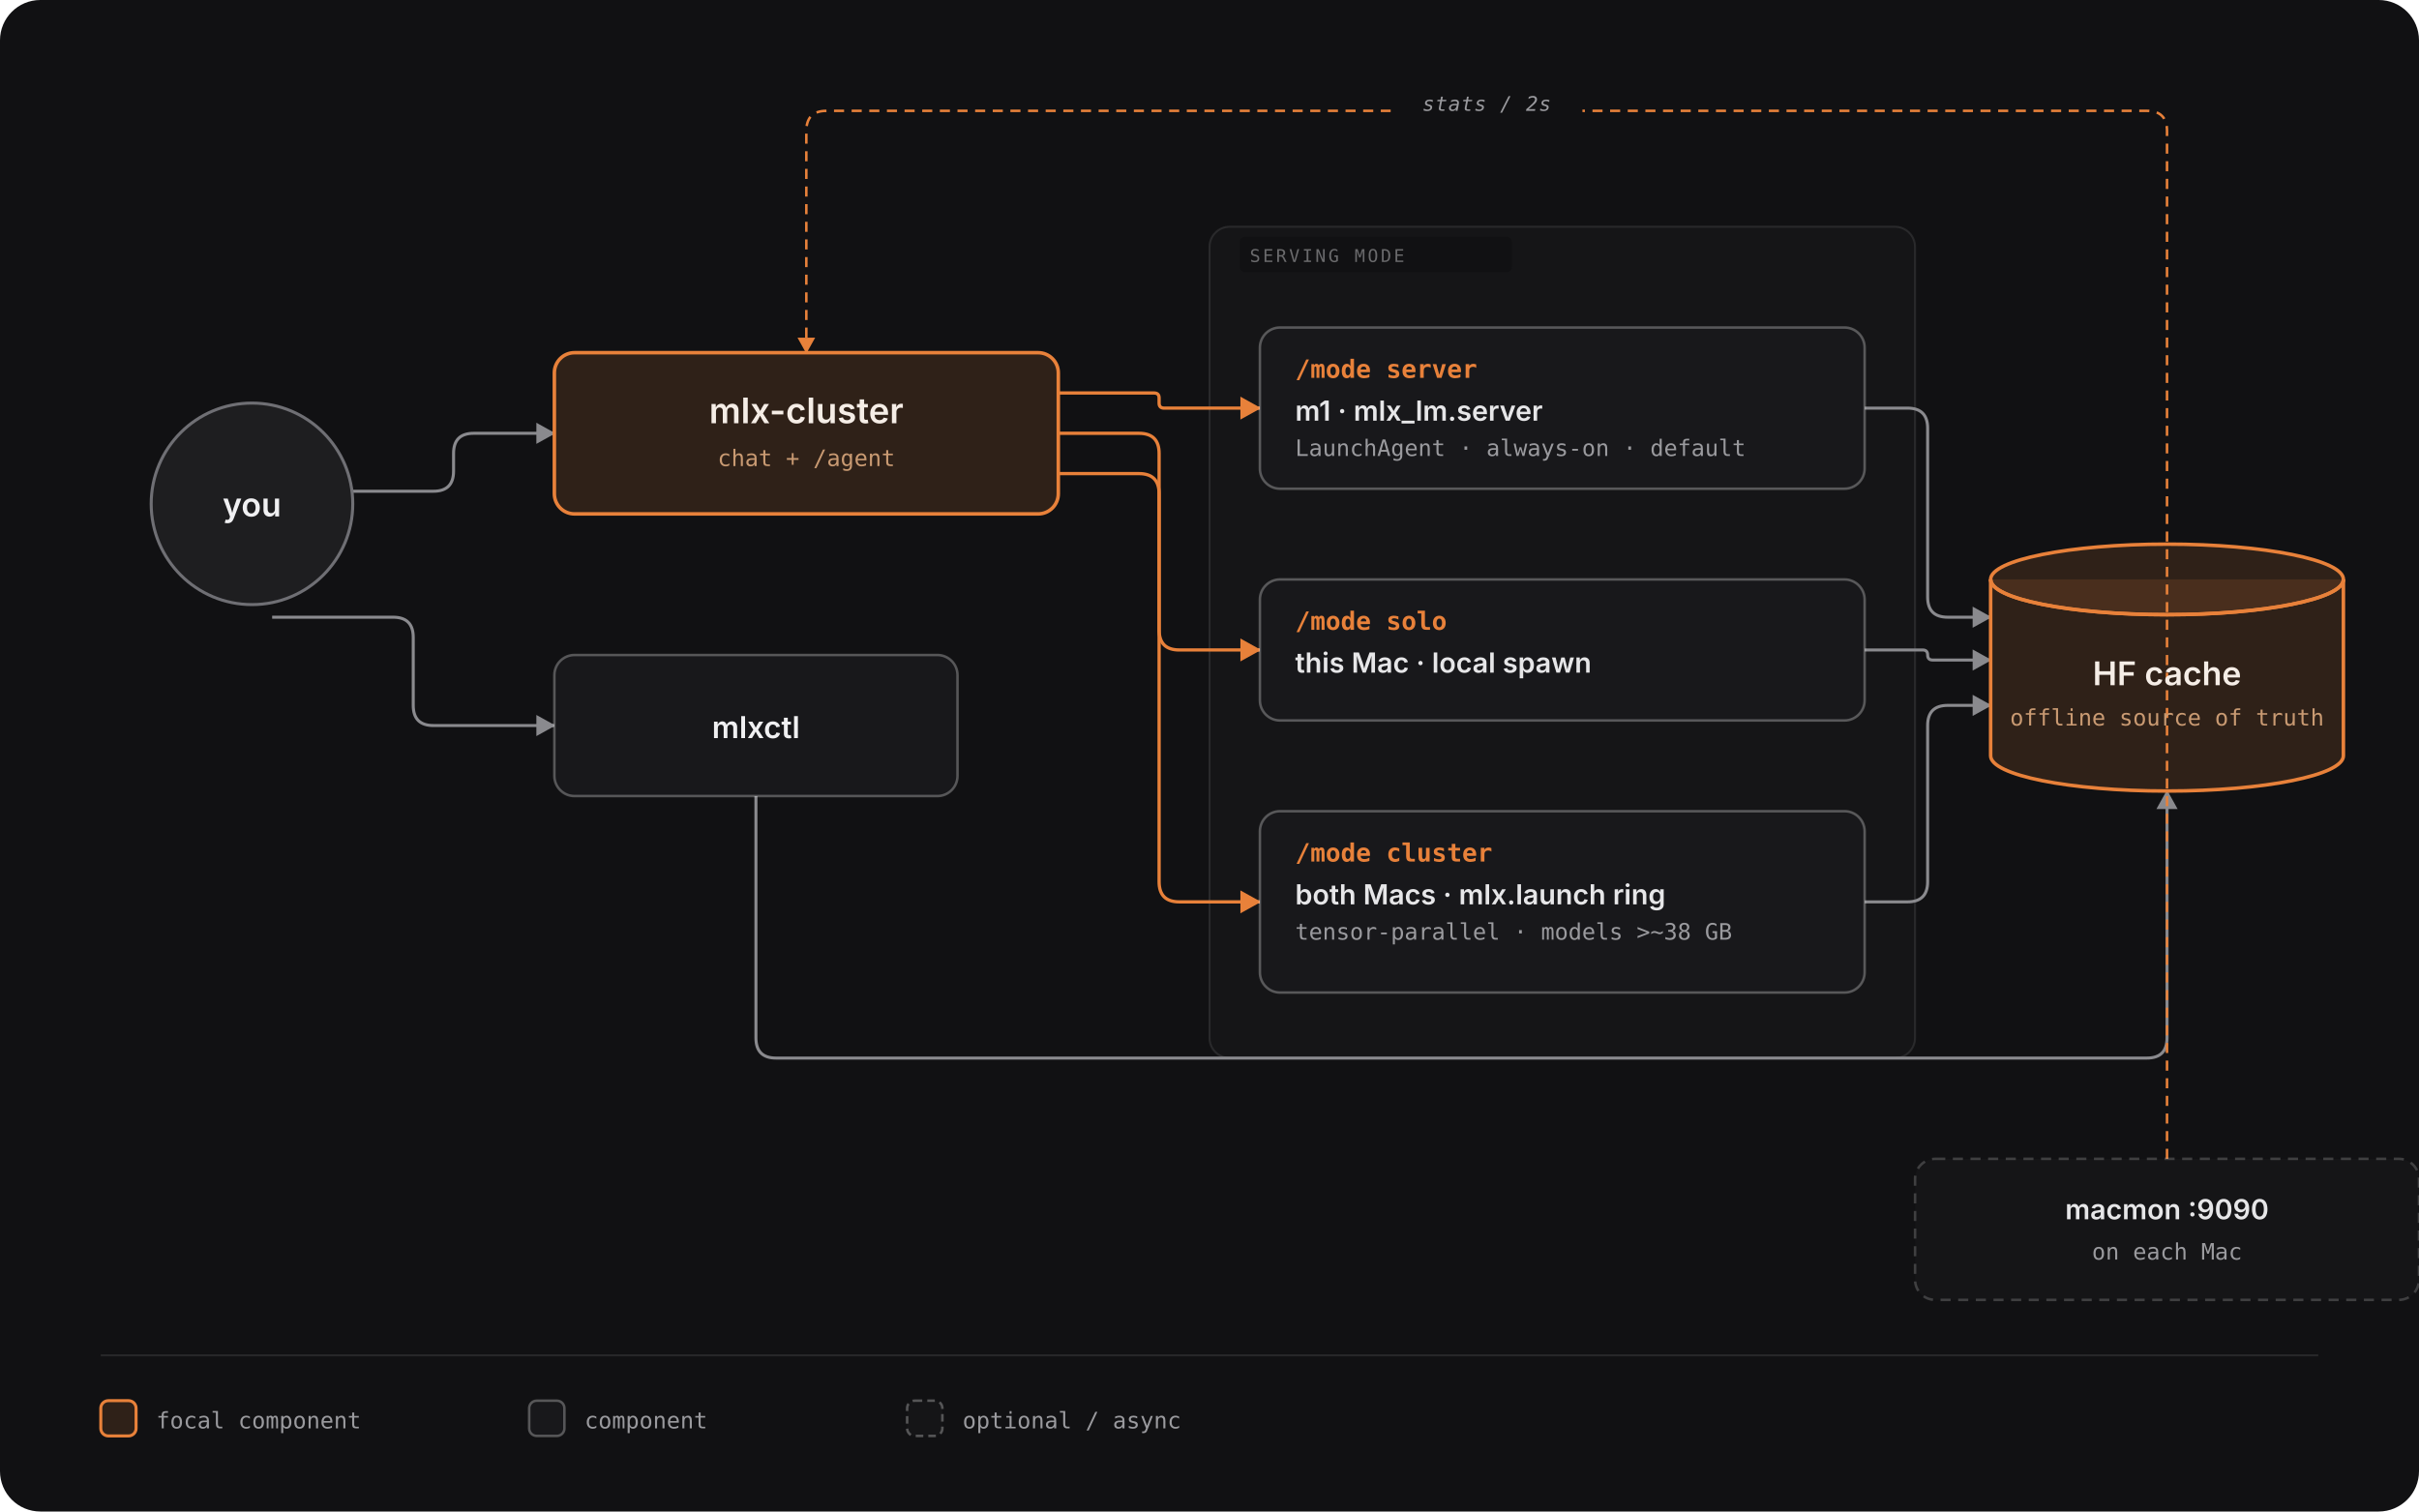
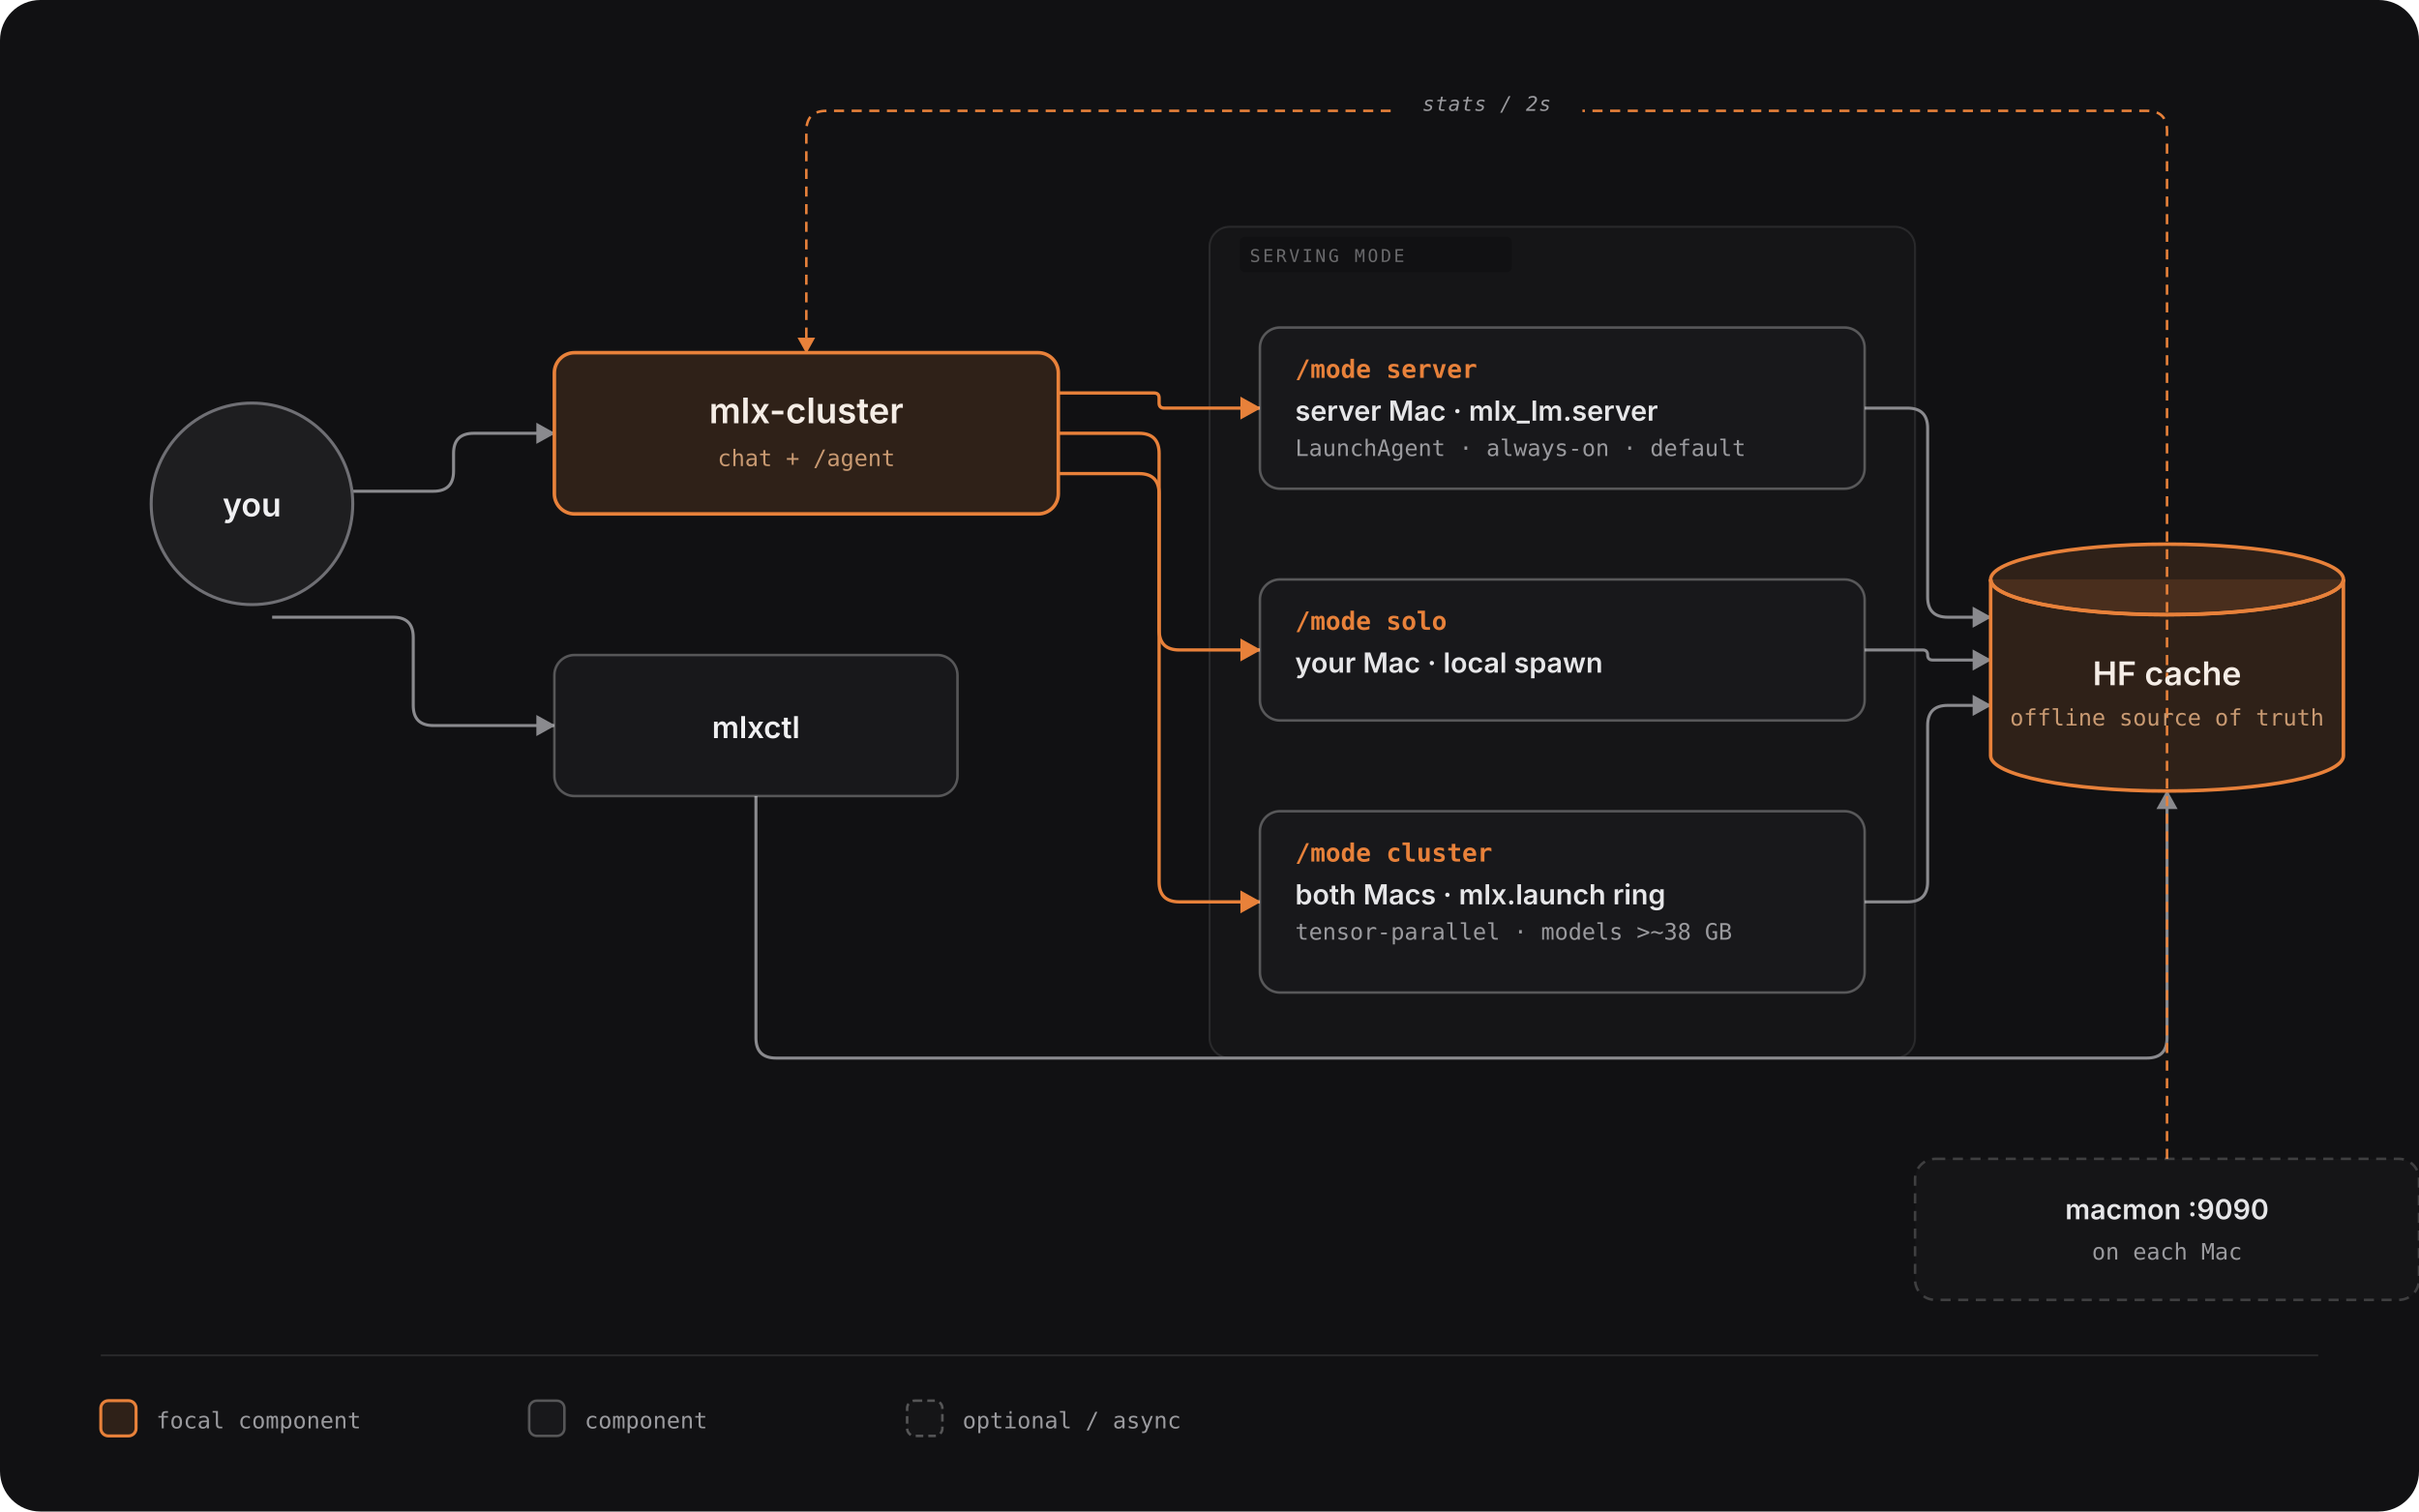
<svg xmlns="http://www.w3.org/2000/svg" viewBox="0 0 960 600" role="img" aria-labelledby="arch-title arch-desc" font-family="'Geist', -apple-system, BlinkMacSystemFont, sans-serif">
  <defs>
    <marker id="arrow" viewBox="0 0 10 10" refX="8.5" refY="5" markerWidth="7" markerHeight="7" orient="auto-start-reverse">
      <path d="M0,0 L9,5 L0,10 z" fill="#8a8a8e" />
    </marker>
    <marker id="arrow-accent" viewBox="0 0 10 10" refX="8.5" refY="5" markerWidth="7" markerHeight="7" orient="auto-start-reverse">
      <path d="M0,0 L9,5 L0,10 z" fill="#e8813a" />
    </marker>
  </defs>
  <rect x="0" y="0" width="960" height="600" rx="16" fill="#111113" />
  <rect x="480" y="90" width="280" height="330" rx="8" fill="rgba(240,240,242,0.02)" stroke="rgba(240,240,242,0.10)" stroke-width="0.8" />
  <rect x="492" y="94" width="108" height="14" rx="2" fill="#111113" />
  <text x="496" y="104" fill="rgba(240,240,242,0.40)" font-size="7" font-family="'Geist Mono', ui-monospace, monospace" letter-spacing="0.14em">SERVING MODE</text>
  <path d="M140,195 H172 Q180,195 180,187 V180 Q180,172 188,172 H220" fill="none" stroke="#8a8a8e" stroke-width="1.2" marker-end="url(#arrow)" />
  <path d="M108,245 H156 Q164,245 164,253 V280 Q164,288 172,288 H220" fill="none" stroke="#8a8a8e" stroke-width="1.2" marker-end="url(#arrow)" />
  <path d="M420,156 H458 Q460,156 460,158 V160 Q460,162 462,162 H500" fill="none" stroke="#e8813a" stroke-width="1.3" marker-end="url(#arrow-accent)" />
  <path d="M420,172 H452 Q460,172 460,180 V250 Q460,258 468,258 H500" fill="none" stroke="#e8813a" stroke-width="1.3" marker-end="url(#arrow-accent)" />
  <path d="M420,188 H452 Q460,188 460,196 V350 Q460,358 468,358 H500" fill="none" stroke="#e8813a" stroke-width="1.3" marker-end="url(#arrow-accent)" />
  <path d="M740,162 H757 Q765,162 765,170 V237 Q765,245 773,245 H790" fill="none" stroke="#8a8a8e" stroke-width="1.2" marker-end="url(#arrow)" />
  <path d="M740,258 H763 Q765,258 765,260 V260 Q765,262 767,262 H790" fill="none" stroke="#8a8a8e" stroke-width="1.2" marker-end="url(#arrow)" />
  <path d="M740,358 H757 Q765,358 765,350 V288 Q765,280 773,280 H790" fill="none" stroke="#8a8a8e" stroke-width="1.2" marker-end="url(#arrow)" />
  <path d="M300,316 V412 Q300,420 308,420 H852 Q860,420 860,412 V314" fill="none" stroke="#8a8a8e" stroke-width="1.2" marker-end="url(#arrow)" />
  <path d="M860,460 V52 Q860,44 852,44 H328 Q320,44 320,52 V140" fill="none" stroke="#e8813a" stroke-width="1" stroke-dasharray="4,3" marker-end="url(#arrow-accent)" />
  <rect x="552" y="34" width="76" height="13" rx="2" fill="#111113" />
  <text x="590" y="44" text-anchor="middle" fill="#9a9a9e" font-size="8" font-style="italic" font-family="'Geist Mono', ui-monospace, monospace" letter-spacing="0.04em">stats / 2s</text>
  <circle cx="100" cy="200" r="40" fill="rgba(154,154,158,0.10)" stroke="#6f6f74" stroke-width="1.2" />
  <text x="100" y="205" text-anchor="middle" fill="#f0f0f2" font-size="13" font-weight="600">you</text>
  <rect x="220" y="140" width="200" height="64" rx="8" fill="rgba(232,129,58,0.14)" stroke="#e8813a" stroke-width="1.4" />
  <text x="320" y="168" text-anchor="middle" fill="#f5ede6" font-size="14" font-weight="600">mlx-cluster</text>
  <text x="320" y="185" text-anchor="middle" fill="#c99a72" font-size="9" font-family="'Geist Mono', ui-monospace, monospace">chat + /agent</text>
  <rect x="220" y="260" width="160" height="56" rx="8" fill="#18181b" stroke="rgba(240,240,242,0.30)" stroke-width="1" />
  <text x="300" y="293" text-anchor="middle" fill="#f0f0f2" font-size="12" font-weight="600">mlxctl</text>
  <rect x="500" y="130" width="240" height="64" rx="8" fill="#18181b" stroke="rgba(240,240,242,0.30)" stroke-width="1" />
  <text x="514" y="150" fill="#e8813a" font-size="10" font-weight="600" font-family="'Geist Mono', ui-monospace, monospace">/mode server</text>
-   <text x="514" y="167" fill="#e6e6e8" font-size="11" font-weight="600">m1 · mlx_lm.server</text>
+   <text x="514" y="167" fill="#e6e6e8" font-size="11" font-weight="600">server Mac · mlx_lm.server</text>
  <text x="514" y="181" fill="#9a9a9e" font-size="9" font-family="'Geist Mono', ui-monospace, monospace">LaunchAgent · always-on · default</text>
  <rect x="500" y="230" width="240" height="56" rx="8" fill="#18181b" stroke="rgba(240,240,242,0.30)" stroke-width="1" />
  <text x="514" y="250" fill="#e8813a" font-size="10" font-weight="600" font-family="'Geist Mono', ui-monospace, monospace">/mode solo</text>
-   <text x="514" y="267" fill="#e6e6e8" font-size="11" font-weight="600">this Mac · local spawn</text>
+   <text x="514" y="267" fill="#e6e6e8" font-size="11" font-weight="600">your Mac · local spawn</text>
  <rect x="500" y="322" width="240" height="72" rx="8" fill="#18181b" stroke="rgba(240,240,242,0.30)" stroke-width="1" />
  <text x="514" y="342" fill="#e8813a" font-size="10" font-weight="600" font-family="'Geist Mono', ui-monospace, monospace">/mode cluster</text>
  <text x="514" y="359" fill="#e6e6e8" font-size="11" font-weight="600">both Macs · mlx.launch ring</text>
  <text x="514" y="373" fill="#9a9a9e" font-size="9" font-family="'Geist Mono', ui-monospace, monospace">tensor-parallel · models &gt;~38 GB</text>
  <g>
    <path d="M790,230 a70,14 0 1,0 140,0 a70,14 0 1,0 -140,0" fill="rgba(232,129,58,0.14)" stroke="#e8813a" stroke-width="1.4" />
    <path d="M790,230 v70 a70,14 0 0,0 140,0 v-70" fill="rgba(232,129,58,0.14)" stroke="#e8813a" stroke-width="1.4" />
    <path d="M790,230 a70,14 0 1,0 140,0" fill="none" stroke="#e8813a" stroke-width="1.4" />
    <text x="860" y="272" text-anchor="middle" fill="#f5ede6" font-size="13" font-weight="600">HF cache</text>
    <text x="860" y="288" text-anchor="middle" fill="#c99a72" font-size="9" font-family="'Geist Mono', ui-monospace, monospace">offline source of truth</text>
  </g>
  <rect x="760" y="460" width="200" height="56" rx="8" fill="rgba(240,240,242,0.02)" stroke="rgba(240,240,242,0.20)" stroke-width="1" stroke-dasharray="4,3" />
  <text x="860" y="484" text-anchor="middle" fill="#e6e6e8" font-size="11" font-weight="600">macmon :9090</text>
  <text x="860" y="500" text-anchor="middle" fill="#9a9a9e" font-size="9" font-family="'Geist Mono', ui-monospace, monospace">on each Mac</text>
  <line x1="40" y1="538" x2="920" y2="538" stroke="rgba(240,240,242,0.10)" stroke-width="0.8" />
  <rect x="40" y="556" width="14" height="14" rx="3" fill="rgba(232,129,58,0.14)" stroke="#e8813a" stroke-width="1.2" />
  <text x="62" y="567" fill="#9a9a9e" font-size="9" font-family="'Geist Mono', ui-monospace, monospace">focal component</text>
  <rect x="210" y="556" width="14" height="14" rx="3" fill="#18181b" stroke="rgba(240,240,242,0.30)" stroke-width="1" />
  <text x="232" y="567" fill="#9a9a9e" font-size="9" font-family="'Geist Mono', ui-monospace, monospace">component</text>
  <rect x="360" y="556" width="14" height="14" rx="3" fill="rgba(240,240,242,0.02)" stroke="rgba(240,240,242,0.30)" stroke-width="1" stroke-dasharray="3,2" />
  <text x="382" y="567" fill="#9a9a9e" font-size="9" font-family="'Geist Mono', ui-monospace, monospace">optional / async</text>
</svg>
